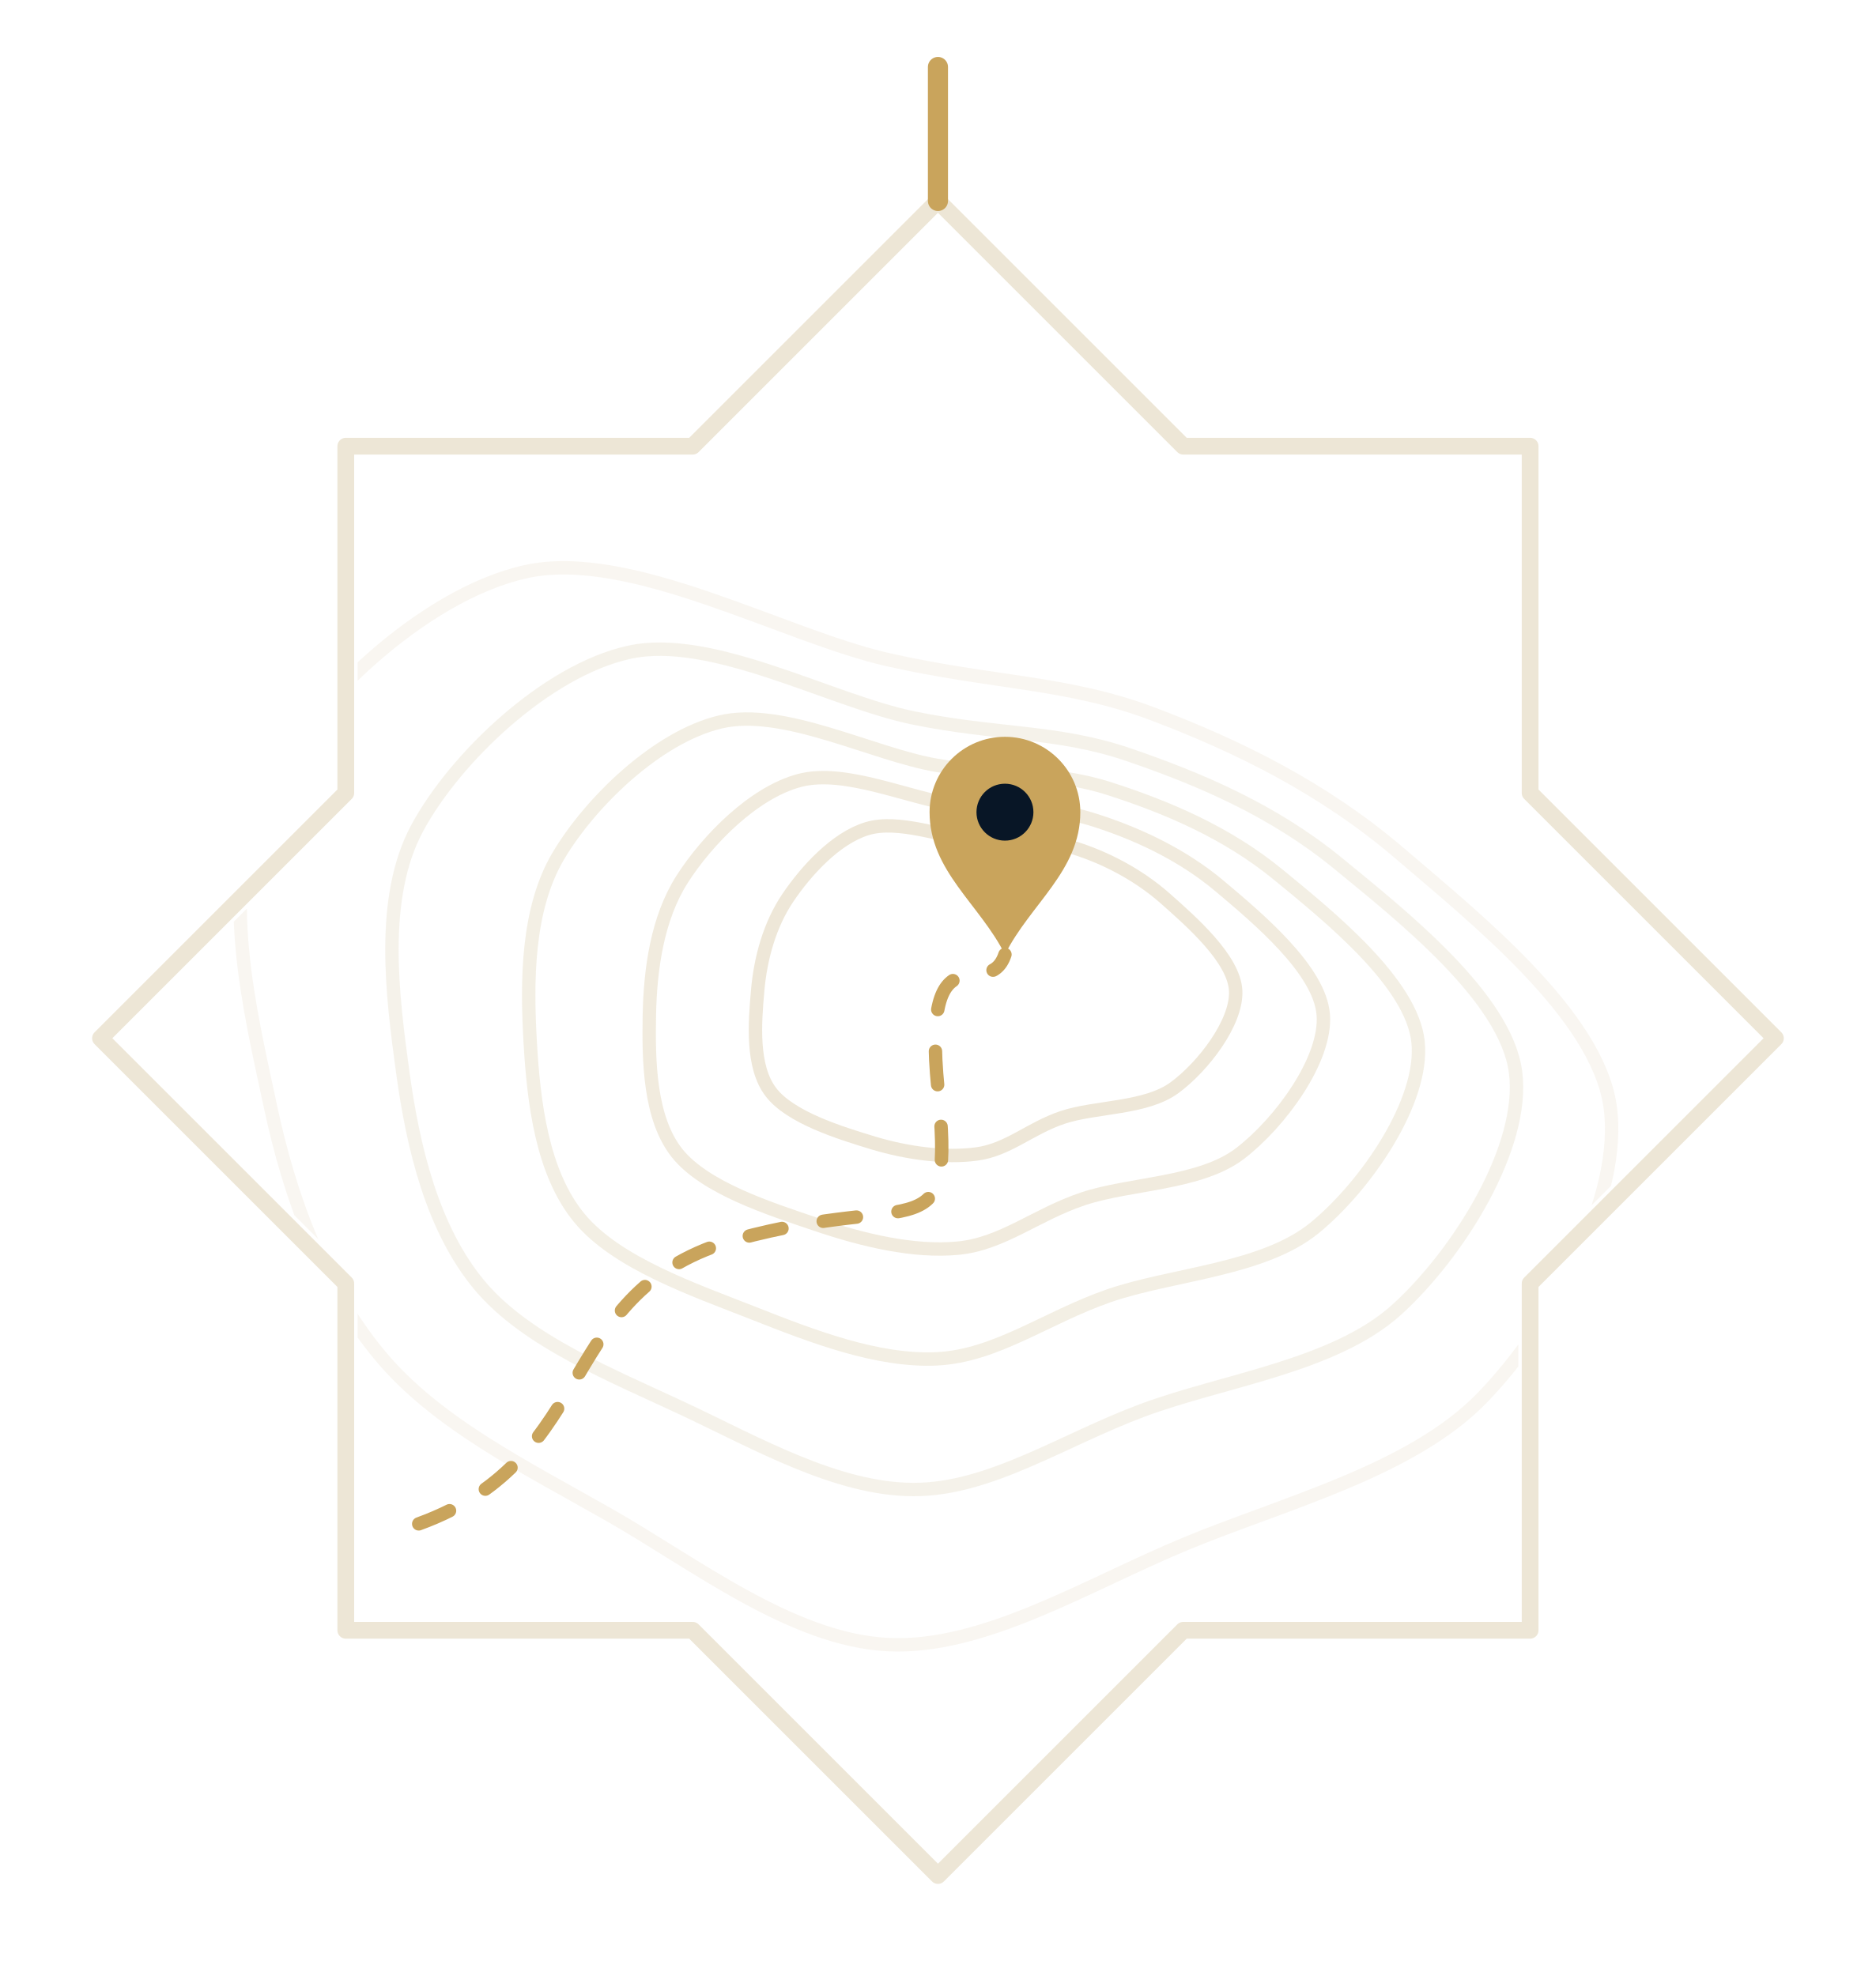
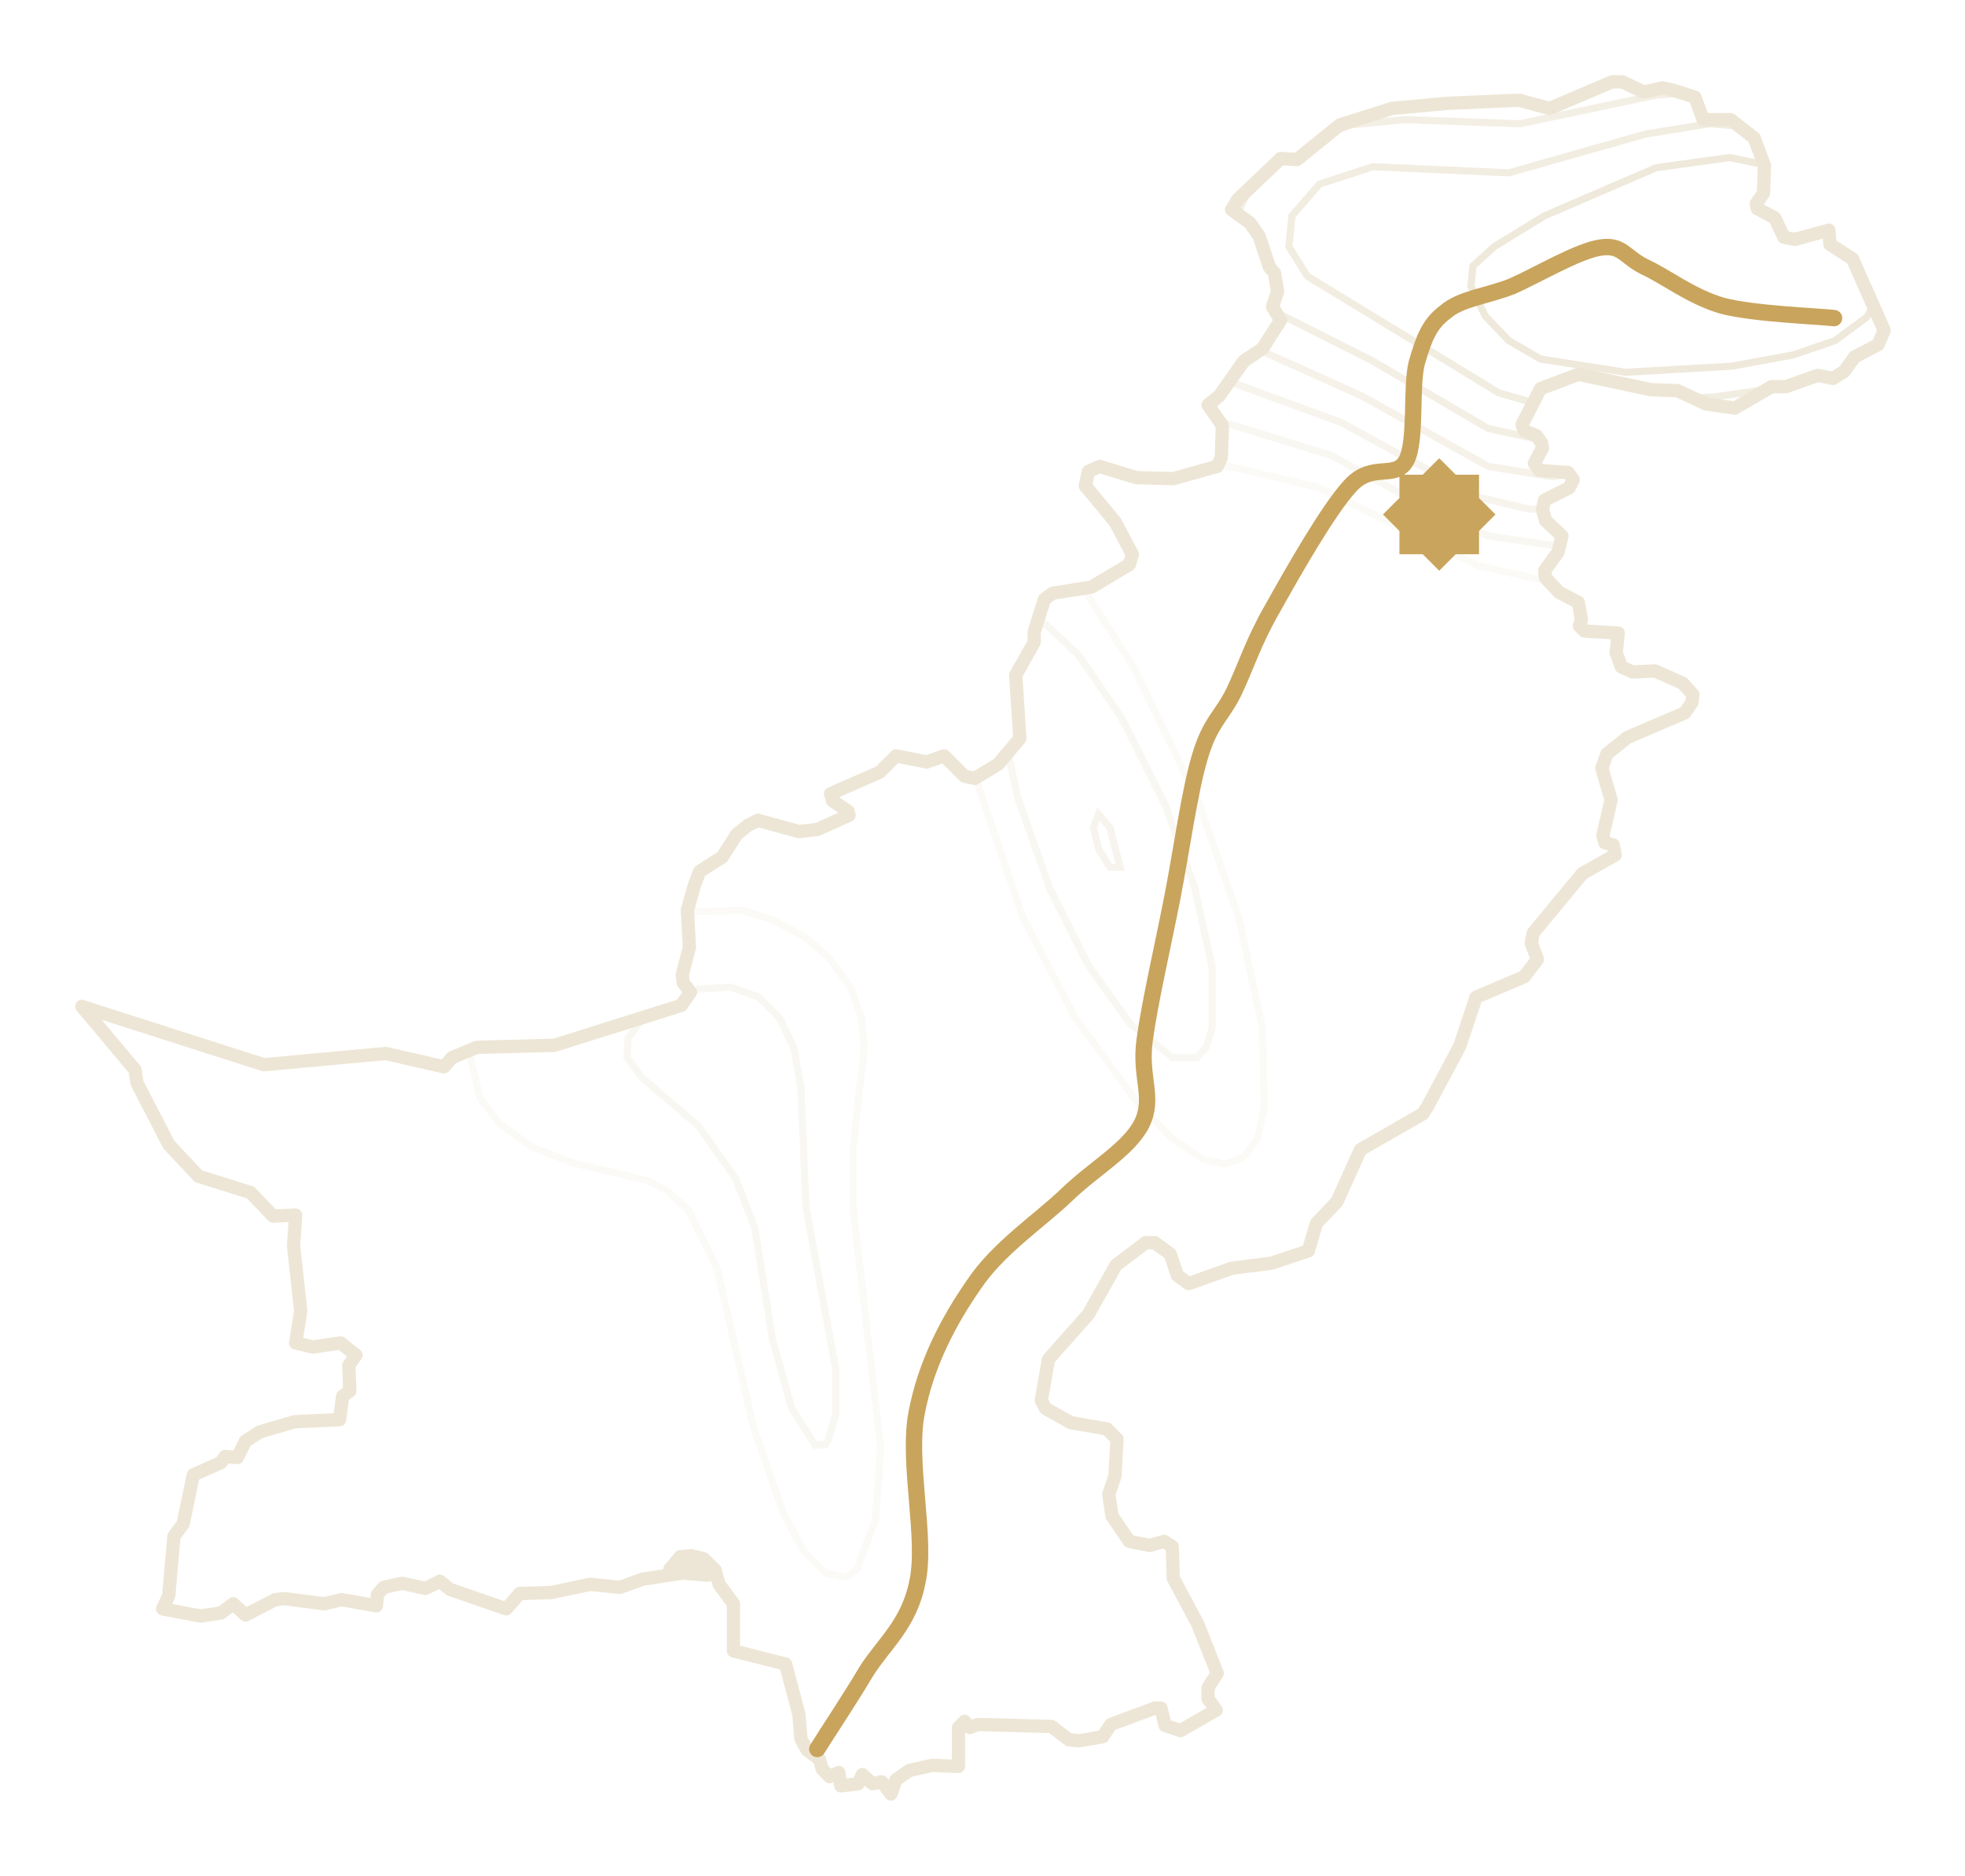
- <svg xmlns="http://www.w3.org/2000/svg" viewBox="-112 -124 224 236">
+ <svg xmlns="http://www.w3.org/2000/svg" viewBox="-100.5 -91.6 192.1 183.4">
  <defs>
    <clipPath id="c">
-       <path d="M0.00 -98.00L28.70 -69.30L69.30 -69.30L69.30 -28.70L98.00 0.00L69.30 28.70L69.30 69.30L28.70 69.30L0.00 98.00L-28.70 69.30L-69.30 69.30L-69.30 28.70L-98.00 0.00L-69.30 -28.70L-69.30 -69.30L-28.70 -69.30Z" />
+       <path d="M80.6 -66.3L83.7 -59.3L83.1 -57.9L80.8 -56.7L79.8 -55.3L78.7 -54.6L77.2 -54.9L74.1 -53.8L72.7 -53.8L69.1 -51.7L66.3 -52.1L63.5 -53.4L60.9 -53.5L53.8 -55L50.1 -53.6L48.3 -50.1L48.5 -49.5L49.7 -49L50.2 -48.3L50.3 -47.8L49.5 -46.3L50 -45.6L52.8 -45.4L53.3 -44.7L52.9 -43.9L50.5 -42.7L50.3 -41.8L50.6 -40.7L52.2 -39.2L51.8 -37.6L50.5 -35.8L50.6 -35.1L51.9 -33.7L53.8 -32.7L54.1 -31L53.9 -30.4L54.4 -29.9L57.7 -29.7L57.5 -27.8L58 -26.4L59.1 -25.9L61.3 -26L64 -24.8L65 -23.7L64.9 -22.9L64.2 -21.9L58.6 -19.5L56.6 -17.9L56.1 -16.5L57 -13.4L56.2 -9.9L56.4 -9.2L57.2 -9L57.4 -8L54.2 -6.2L49.4 -0.4L49.2 0.6L49.8 2.2L48.5 3.9L43.8 5.9L42.2 10.7L39.1 16.5L38.6 17.3L32.5 20.8L30.2 25.9L28.2 28L27.4 30.7L23.8 31.9L19.9 32.4L15.7 33.9L14.6 33.1L13.9 31L12.4 29.9L11.5 29.9L8.6 32.1L5.9 36.9L2 41.3L1.3 45.3L1.7 46.1L4.2 47.5L7.7 48.1L8.7 49.1L8.5 52.7L7.9 54.5L8.2 56.6L9.9 59.1L11.9 59.5L13.3 59.1L14.1 59.6L14.2 62.7L16.6 67.2L18.5 72L17.6 73.4L17.6 74.5L18.4 75.6L14.9 77.6L13.4 77.1L13 75.4L12.4 75.4L8.1 77L7.3 78.2L5 78.6L4 78.5L2.3 77.2L-4.9 77L-5.7 77.3L-6.2 76.7L-6.8 77.3L-6.8 81.1L-9.4 81L-11.6 81.5L-12.9 82.4L-13.4 83.8L-14.3 82.6L-15.2 82.8L-16.2 81.9L-16.6 82.8L-18.3 83L-18.5 81.7L-19.4 82.1L-20.1 81.4L-20.4 80.4L-21.6 79.5L-22.2 78.4L-22.4 76L-23.7 71.1L-28.8 69.8L-28.8 65.2L-30.2 63.3L-30.6 61.9L-31.7 60.8L-32.9 60.5L-34 60.6L-35 61.8L-32.5 61.6L-31.3 62.4L-33.8 62.2L-37.7 62.8L-39.9 63.6L-42.8 63.3L-46.6 64.1L-49.7 64.2L-51 65.7L-56.5 63.8L-57.5 63L-58.9 63.7L-61.2 63.2L-63 63.6L-63.6 64.3L-63.7 65.4L-67.1 64.8L-68.8 65.2L-72.7 64.7L-73.6 64.8L-76.5 66.3L-77.7 65.2L-78.9 66.1L-80.9 66.4L-84.6 65.7L-84 64.4L-83.5 58.6L-82.6 57.4L-81.6 52.6L-78.9 51.4L-78.5 50.8L-77.3 50.9L-76.5 49.3L-75.1 48.4L-71.7 47.4L-67.3 47.2L-67 44.9L-66.3 44.4L-66.4 41.9L-65.7 40.9L-67.2 39.7L-69.9 40.1L-71.6 39.7L-71.1 36.6L-71.8 30.2L-71.6 27.2L-73.8 27.3L-76 25L-81.1 23.4L-84 20.3L-87.1 14.3L-87.3 13L-92.5 6.8L-74.7 12.5L-62.8 11.4L-57.1 12.7L-56.3 11.8L-53.9 10.8L-46.3 10.6L-33.9 6.7L-33 5.4L-33.7 4.5L-33.8 3.7L-33.1 1L-33.3 -2.6L-32.6 -5.1L-32.1 -6.4L-29.9 -7.8L-28.5 -10L-27.4 -10.9L-26.4 -11.4L-22.4 -10.3L-20.6 -10.5L-17.5 -11.9L-17.6 -12.3L-19.1 -13.3L-19.3 -14L-14.5 -16.1L-12.9 -17.7L-9.9 -17.1L-8.2 -17.7L-6.2 -15.7L-5.2 -15.5L-2.9 -16.9L-0.8 -19.4L-1.2 -25.6L0.6 -28.8L0.6 -29.8L1.6 -33L2.4 -33.6L6.2 -34.2L9.9 -36.4L10.2 -37.4L8.5 -40.6L5.6 -44.1L5.9 -45.5L7 -46L10.6 -44.9L14.2 -44.8L18.5 -46L18.9 -46.9L19 -50L17.6 -52L18.7 -52.9L21.1 -56.3L22.9 -57.5L24.7 -60.3L23.9 -61.6L24.4 -63.1L24.1 -64.9L23.6 -65.5L22.6 -68.5L21.7 -69.8L19.9 -71.1L20.5 -72.1L24.7 -76.1L26.3 -76L30.5 -79.4L35.6 -81L41 -81.5L48 -81.8L51 -81L57.1 -83.6L58.1 -83.6L60.2 -82.6L62 -83L63 -82.8L65.2 -82.1L66 -79.9L68.7 -79.9L71 -78.1L72 -75.4L71.9 -72.7L71.2 -71.7L71.3 -71.2L73 -70.3L73.9 -68.4L75 -68.2L78.3 -69.1L78.4 -67.7L80.6 -66.3Z" />
    </clipPath>
  </defs>
-   <path d="M0.00 -100.00L29.29 -70.71L70.71 -70.71L70.71 -29.29L100.00 0.00L70.71 29.29L70.71 70.71L29.29 70.71L0.00 100.00L-29.29 70.71L-70.71 70.71L-70.71 29.29L-100.00 0.00L-70.71 -29.29L-70.71 -70.71L-29.29 -70.71Z" fill="none" stroke="#ede6d6" stroke-width="2" stroke-linejoin="round" />
-   <path d="M0 -100 L0 -116" stroke="#c9a45c" stroke-width="2.4" stroke-linecap="round" />
-   <g clip-path="url(#c)" fill="none" stroke="#ede6d6" stroke-width="1.6">
-     <path d="M80.24 8.00C81.88 18.83 73.46 34.19 65.01 42.92C56.56 51.66 41.35 55.49 29.52 60.40C17.68 65.32 5.45 72.99 -6.00 72.42C-17.45 71.84 -29.08 62.73 -39.19 56.97C-49.30 51.20 -59.91 46.00 -66.67 37.84C-73.43 29.68 -77.39 19.10 -79.74 8.00C-82.10 -3.10 -85.88 -18.16 -80.79 -28.78C-75.70 -39.41 -61.66 -52.99 -49.19 -55.73C-36.73 -58.47 -18.48 -48.06 -6.00 -45.22C6.48 -42.39 15.48 -42.59 25.67 -38.73C35.87 -34.87 46.05 -29.86 55.15 -22.07C64.24 -14.28 78.59 -2.83 80.24 8.00Z" stroke-opacity="0.35" />
-     <path d="M68.97 4.04C70.14 12.92 62.20 25.69 54.78 32.42C47.36 39.15 34.07 40.85 24.45 44.43C14.84 48.01 6.19 53.92 -2.92 53.90C-12.03 53.89 -21.60 48.40 -30.23 44.34C-38.87 40.27 -49.11 36.23 -54.73 29.52C-60.34 22.80 -62.67 13.14 -63.91 4.04C-65.15 -5.06 -66.68 -16.75 -62.18 -25.10C-57.68 -33.46 -46.78 -43.90 -36.90 -46.09C-27.02 -48.28 -12.86 -40.29 -2.92 -38.25C7.02 -36.21 14.32 -36.76 22.77 -33.86C31.22 -30.97 40.07 -27.21 47.77 -20.89C55.47 -14.57 67.80 -4.84 68.97 4.04Z" stroke-opacity="0.50" />
-     <path d="M57.33 0.44C58.06 7.48 51.15 17.58 45.00 22.63C38.85 27.68 27.95 28.15 20.43 30.75C12.91 33.36 6.96 37.94 -0.12 38.29C-7.20 38.63 -14.95 35.63 -22.07 32.82C-29.19 30.02 -38.41 26.85 -42.84 21.45C-47.28 16.05 -48.28 7.65 -48.69 0.44C-49.10 -6.77 -49.10 -15.42 -45.32 -21.79C-41.54 -28.16 -33.55 -35.97 -26.01 -37.77C-18.48 -39.57 -7.85 -33.91 -0.12 -32.59C7.61 -31.26 13.61 -32.00 20.39 -29.83C27.18 -27.66 34.43 -24.62 40.58 -19.58C46.74 -14.53 56.59 -6.60 57.33 0.44Z" stroke-opacity="0.65" />
-     <path d="M46.01 -2.80C46.42 2.52 40.86 10.10 36.08 13.76C31.29 17.43 22.91 17.30 17.30 19.19C11.69 21.07 7.71 24.56 2.40 25.07C-2.91 25.58 -8.97 24.13 -14.57 22.23C-20.16 20.34 -27.84 17.88 -31.16 13.71C-34.47 9.53 -34.56 2.65 -34.46 -2.80C-34.35 -8.25 -33.52 -14.34 -30.54 -19.00C-27.56 -23.66 -22.05 -29.31 -16.56 -30.78C-11.07 -32.25 -3.40 -28.59 2.40 -27.82C8.20 -27.06 13.05 -27.80 18.25 -26.19C23.46 -24.58 29.02 -22.06 33.64 -18.17C38.27 -14.27 45.61 -8.12 46.01 -2.80Z" stroke-opacity="0.80" />
-     <path d="M35.55 -5.68C35.74 -1.91 31.67 3.40 28.23 5.92C24.78 8.44 18.83 8.14 14.90 9.45C10.97 10.77 8.41 13.31 4.64 13.82C0.87 14.33 -3.59 13.75 -7.69 12.52C-11.79 11.28 -17.66 9.45 -19.96 6.42C-22.27 3.39 -21.87 -1.81 -21.53 -5.68C-21.19 -9.55 -20.10 -13.55 -17.92 -16.78C-15.74 -20.00 -12.23 -23.88 -8.47 -25.03C-4.71 -26.18 0.53 -24.04 4.64 -23.66C8.75 -23.28 12.46 -23.90 16.21 -22.75C19.95 -21.59 23.87 -19.57 27.10 -16.73C30.32 -13.88 35.37 -9.45 35.55 -5.68Z" stroke-opacity="0.95" />
-     <path d="M-62 58 C-40 50 -46 30 -24 24 S2 26 0 6 S6 -4 8 -10" stroke="#c9a45c" stroke-dasharray="4 5" stroke-linecap="round" />
+   <g clip-path="url(#c)" fill="none" stroke="#ede6d6" stroke-width="0.7">
+     <path d="M56 -35.2L69.7 -37.7L88.7 -37.2L88.7 -87.1L88.2 -87.6L16.2 -87.6L13.1 -85.4L9 -81.3L6.1 -77.3L4.1 -73.4L2.6 -68.5L2.1 -63.6L2.5 -59.7L3.9 -55.8L5.9 -52.8L9 -50.1L12.1 -48.4L17.2 -46.6L28.5 -43.9L44 -36.3L50.1 -34.9L56 -35.2ZM21 21.6L22.4 19.8L23.1 16.7L22.9 8.9L20.6 -1.9L16.5 -13.6L10.3 -26.4L3.8 -36.6L-1.3 -41.7L-3.4 -42.5L-5.4 -42.1L-7 -40.1L-7.9 -37.2L-7.7 -28.3L-4.8 -14.6L-0.5 -1.9L4.6 7.9L11 16.6L14.1 19.7L17.2 21.8L19.3 22.2L21 21.6ZM-16.7 61.8L-14.9 56.9L-14.4 50L-17.1 26.5L-17.1 20.6L-16 10.8L-16.3 7.9L-17.3 5L-19.5 2L-21.7 0.1L-25 -1.7L-28 -2.6L-35.3 -2.4L-45.5 0.9L-50.3 4L-53.4 7.9L-54.5 11.8L-53.6 15.7L-51.7 18.2L-48.6 20.5L-44.5 22.1L-37.3 23.8L-35.3 24.8L-33.2 26.7L-30.4 32.4L-26.8 48.1L-23.9 56.4L-21.9 60.1L-19.8 62.2L-17.8 62.6L-16.7 61.8Z" stroke-opacity="0.20" />
+     <path d="M57.8 -39.1L68.6 -41.1L88.2 -41.2L88.7 -42.1L88.7 -85.2L88.2 -86.1L86.1 -87.6L22.4 -87.6L17.2 -84.2L12.9 -80.3L8.3 -73.4L6.5 -66.6L6.7 -62.6L7.5 -59.7L11 -54.5L16.2 -51.2L29.6 -47.1L40.9 -40.9L45 -39.2L51.2 -38.3L57.8 -39.1ZM16.5 11.8L17.4 10.8L18 8.9L18 3L16.3 -4.8L13.5 -12.7L9.1 -21.5L4.9 -27.6L1.8 -30.5L-0.3 -31.3L-1.3 -31L-2.3 -29.8L-2.9 -27.4L-2.7 -21.5L-1 -13.6L2.1 -4.8L5.9 2.8L10 8.5L14.1 11.8L16.5 11.8ZM-19.5 49.1L-18.8 46.7L-18.8 42.2L-21.7 26.5L-22.2 14.8L-22.9 10.8L-24.3 7.9L-26.3 5.9L-29.1 4.9L-32.2 5.1L-37.6 7.9L-39.1 9.9L-39.2 11.8L-37.7 13.8L-32.2 18.5L-28.6 23.6L-26.7 28.5L-25 39.3L-23.1 46.1L-20.8 49.7L-19.8 49.6L-19.5 49.1Z" stroke-opacity="0.31" />
+     <path d="M54.8 -42.1L65.6 -44.1L84.1 -44.9L88.2 -45.4L88.7 -46L88.7 -81.3L84.1 -84.5L78.9 -87.1L78.9 -87.6L32.6 -87.6L23.4 -84L17 -79.3L12.7 -73.4L10.9 -67.5L11.4 -62.6L14.3 -57.7L18.3 -54.8L30.6 -50.3L44 -43L49.1 -41.8L54.8 -42.1ZM9 -6.8L8 -10.7L6.9 -12L6.4 -10.7L6.9 -8.6L8 -6.8L9 -6.8Z" stroke-opacity="0.42" />
+     <path d="M58.2 -46L66.6 -47.2L83 -48.4L88.7 -49.9L88.7 -77.3L83 -81.4L76.9 -84.4L70.7 -86L64.5 -86.4L49.1 -84.2L36.8 -84L30.6 -83.1L23.4 -80L18.2 -75.4L16 -71.5L15.2 -66.6L16.2 -62.6L19.7 -58.7L32.6 -52.9L45 -46L51.2 -45L58.2 -46Z" stroke-opacity="0.53" />
+     <path d="M56.3 -48.9L80 -51.5L85.1 -52.8L88.2 -54.4L88.7 -54.8L88.7 -72.4L84.1 -76.7L78.9 -79.9L73.8 -81.9L67.6 -82.8L61.4 -82.3L48.1 -79.5L36.8 -79.9L31.6 -79.4L26.2 -77.3L21.8 -73.4L20.3 -70.5L20 -66.6L21.2 -63.6L23.4 -61.5L33.7 -56.3L45 -49.7L50.1 -48.6L56.3 -48.9Z" stroke-opacity="0.64" />
+     <path d="M67.2 -52.8L76.9 -54.2L82 -55.6L85.5 -57.7L87.5 -60.7L88 -64.6L86.2 -69.5L82 -74.3L76.9 -77.5L71.7 -79.1L66.6 -79.5L60.4 -78.5L47 -74.7L33.7 -75.3L28.5 -73.6L25.8 -70.5L25.5 -67.5L27.3 -64.6L46 -53.2L49.1 -52.3L53.2 -51.9L67.2 -52.8Z" stroke-opacity="0.75" />
+     <path d="M68.8 -55.8L74.8 -56.9L78.9 -58.3L82 -60.6L83.2 -62.6L83.5 -65.6L81.8 -69.5L78.9 -72.5L74.8 -74.9L68.6 -76.2L61.4 -75.2L50.5 -70.5L45.6 -67.5L43.5 -65.6L43.3 -63.6L44.7 -60.7L47 -58.3L50.1 -56.5L58.4 -55.2L68.8 -55.8Z" stroke-opacity="0.86" />
  </g>
-   <g transform="translate(8 -10) scale(1)">
-     <path d="M0 0 C-3 -6 -9 -10 -9 -17 A9 9 0 1 1 9 -17 C9 -10 3 -6 0 0Z" fill="#c9a45c" />
-     <circle cy="-17" r="3.4" fill="#081626" />
+   <path d="M80.6 -66.3L83.7 -59.3L83.1 -57.9L80.8 -56.7L79.8 -55.3L78.7 -54.6L77.2 -54.9L74.1 -53.8L72.7 -53.8L69.1 -51.7L66.3 -52.1L63.5 -53.4L60.9 -53.5L53.8 -55L50.1 -53.6L48.3 -50.1L48.5 -49.5L49.7 -49L50.2 -48.3L50.3 -47.8L49.5 -46.3L50 -45.6L52.8 -45.4L53.3 -44.7L52.9 -43.9L50.5 -42.7L50.3 -41.8L50.6 -40.7L52.2 -39.2L51.8 -37.6L50.5 -35.8L50.6 -35.1L51.9 -33.7L53.8 -32.7L54.1 -31L53.9 -30.4L54.4 -29.9L57.7 -29.7L57.5 -27.8L58 -26.4L59.1 -25.9L61.3 -26L64 -24.8L65 -23.7L64.9 -22.9L64.2 -21.9L58.6 -19.5L56.6 -17.9L56.1 -16.5L57 -13.4L56.2 -9.9L56.4 -9.2L57.2 -9L57.4 -8L54.2 -6.2L49.4 -0.4L49.2 0.6L49.8 2.2L48.5 3.9L43.8 5.9L42.2 10.7L39.1 16.5L38.6 17.3L32.5 20.8L30.2 25.9L28.2 28L27.4 30.7L23.8 31.9L19.9 32.4L15.7 33.9L14.6 33.1L13.9 31L12.4 29.9L11.5 29.9L8.6 32.1L5.9 36.9L2 41.3L1.3 45.3L1.7 46.1L4.2 47.5L7.7 48.1L8.7 49.1L8.5 52.7L7.9 54.5L8.2 56.6L9.9 59.1L11.9 59.5L13.3 59.1L14.1 59.6L14.2 62.7L16.6 67.2L18.5 72L17.6 73.4L17.6 74.5L18.4 75.6L14.9 77.6L13.4 77.1L13 75.4L12.4 75.4L8.1 77L7.3 78.2L5 78.6L4 78.5L2.3 77.2L-4.9 77L-5.7 77.3L-6.2 76.7L-6.8 77.3L-6.8 81.1L-9.4 81L-11.6 81.5L-12.9 82.4L-13.4 83.8L-14.3 82.6L-15.2 82.8L-16.2 81.9L-16.6 82.8L-18.3 83L-18.5 81.7L-19.4 82.1L-20.1 81.4L-20.4 80.4L-21.6 79.5L-22.2 78.4L-22.4 76L-23.7 71.1L-28.8 69.8L-28.8 65.2L-30.2 63.3L-30.6 61.9L-31.7 60.8L-32.9 60.5L-34 60.6L-35 61.8L-32.5 61.6L-31.3 62.4L-33.8 62.2L-37.7 62.8L-39.9 63.6L-42.8 63.3L-46.6 64.1L-49.7 64.2L-51 65.7L-56.5 63.8L-57.5 63L-58.9 63.7L-61.2 63.2L-63 63.6L-63.6 64.3L-63.7 65.4L-67.1 64.8L-68.8 65.2L-72.7 64.7L-73.6 64.8L-76.5 66.3L-77.7 65.2L-78.9 66.1L-80.9 66.4L-84.6 65.7L-84 64.4L-83.5 58.6L-82.6 57.4L-81.6 52.6L-78.9 51.4L-78.5 50.8L-77.3 50.9L-76.5 49.3L-75.1 48.4L-71.7 47.4L-67.3 47.2L-67 44.9L-66.3 44.4L-66.4 41.9L-65.7 40.9L-67.2 39.7L-69.9 40.1L-71.6 39.7L-71.1 36.6L-71.8 30.2L-71.6 27.2L-73.8 27.3L-76 25L-81.1 23.4L-84 20.3L-87.1 14.3L-87.3 13L-92.5 6.8L-74.7 12.5L-62.8 11.4L-57.1 12.7L-56.3 11.8L-53.9 10.8L-46.3 10.6L-33.9 6.7L-33 5.4L-33.7 4.5L-33.8 3.7L-33.1 1L-33.3 -2.6L-32.6 -5.1L-32.1 -6.4L-29.9 -7.8L-28.5 -10L-27.4 -10.9L-26.4 -11.4L-22.4 -10.3L-20.6 -10.5L-17.5 -11.9L-17.6 -12.3L-19.1 -13.3L-19.3 -14L-14.5 -16.1L-12.9 -17.7L-9.9 -17.1L-8.2 -17.7L-6.2 -15.7L-5.2 -15.5L-2.9 -16.9L-0.8 -19.4L-1.2 -25.6L0.6 -28.8L0.6 -29.8L1.6 -33L2.4 -33.6L6.2 -34.2L9.9 -36.4L10.2 -37.4L8.5 -40.6L5.6 -44.1L5.9 -45.5L7 -46L10.6 -44.9L14.2 -44.8L18.5 -46L18.9 -46.9L19 -50L17.6 -52L18.7 -52.9L21.1 -56.3L22.9 -57.5L24.7 -60.3L23.9 -61.6L24.4 -63.1L24.1 -64.9L23.6 -65.5L22.6 -68.5L21.7 -69.8L19.9 -71.1L20.5 -72.1L24.7 -76.1L26.3 -76L30.5 -79.4L35.6 -81L41 -81.5L48 -81.8L51 -81L57.1 -83.6L58.1 -83.6L60.2 -82.6L62 -83L63 -82.8L65.2 -82.1L66 -79.9L68.7 -79.9L71 -78.1L72 -75.4L71.9 -72.7L71.2 -71.7L71.3 -71.2L73 -70.3L73.9 -68.4L75 -68.2L78.3 -69.1L78.4 -67.7L80.6 -66.3Z" fill="none" stroke="#ede6d6" stroke-width="1.3" stroke-linejoin="round" />
+   <path d="M78.8 -60.5C77 -60.7 71 -60.9 67.9 -61.7C64.8 -62.6 62.3 -64.6 60.3 -65.5C58.3 -66.5 58.1 -67.7 56 -67.4C53.8 -67.1 49.8 -64.7 47.3 -63.6C44.7 -62.6 42.3 -62.4 40.8 -61.1C39.2 -59.9 38.7 -58.5 38 -56.1C37.4 -53.7 38 -48.6 37 -46.6C35.9 -44.6 33.7 -46.5 31.5 -44.1C29.3 -41.7 25.8 -35.5 23.9 -32.1C22 -28.8 21.3 -26.4 20.1 -23.9C18.9 -21.5 17.8 -21 16.8 -17.6C15.8 -14.3 15 -8.4 14.1 -3.8C13.2 0.8 11.9 6.4 11.4 10.1C10.9 13.8 12.4 15.7 11.1 18.3C9.8 20.8 6.5 22.6 3.8 25.2C1.1 27.8 -2.9 30.4 -5.3 34C-7.8 37.6 -10 41.8 -10.9 46.6C-11.8 51.4 -9.9 58.8 -10.8 63C-11.6 67.2 -14.1 69.1 -15.8 71.8C-17.4 74.5 -19.8 78.1 -20.6 79.4" fill="none" stroke="#c9a45c" stroke-width="1.6" stroke-linecap="round" />
+   <g transform="translate(40.2 -41.3)">
+     <path d="M0.00 -5.50L1.61 -3.89L3.89 -3.89L3.89 -1.61L5.50 0.00L3.89 1.61L3.89 3.89L1.61 3.89L0.00 5.50L-1.61 3.89L-3.89 3.89L-3.89 1.61L-5.50 0.00L-3.89 -1.61L-3.89 -3.89L-1.61 -3.89Z" fill="#c9a45c" />
  </g>
</svg>
